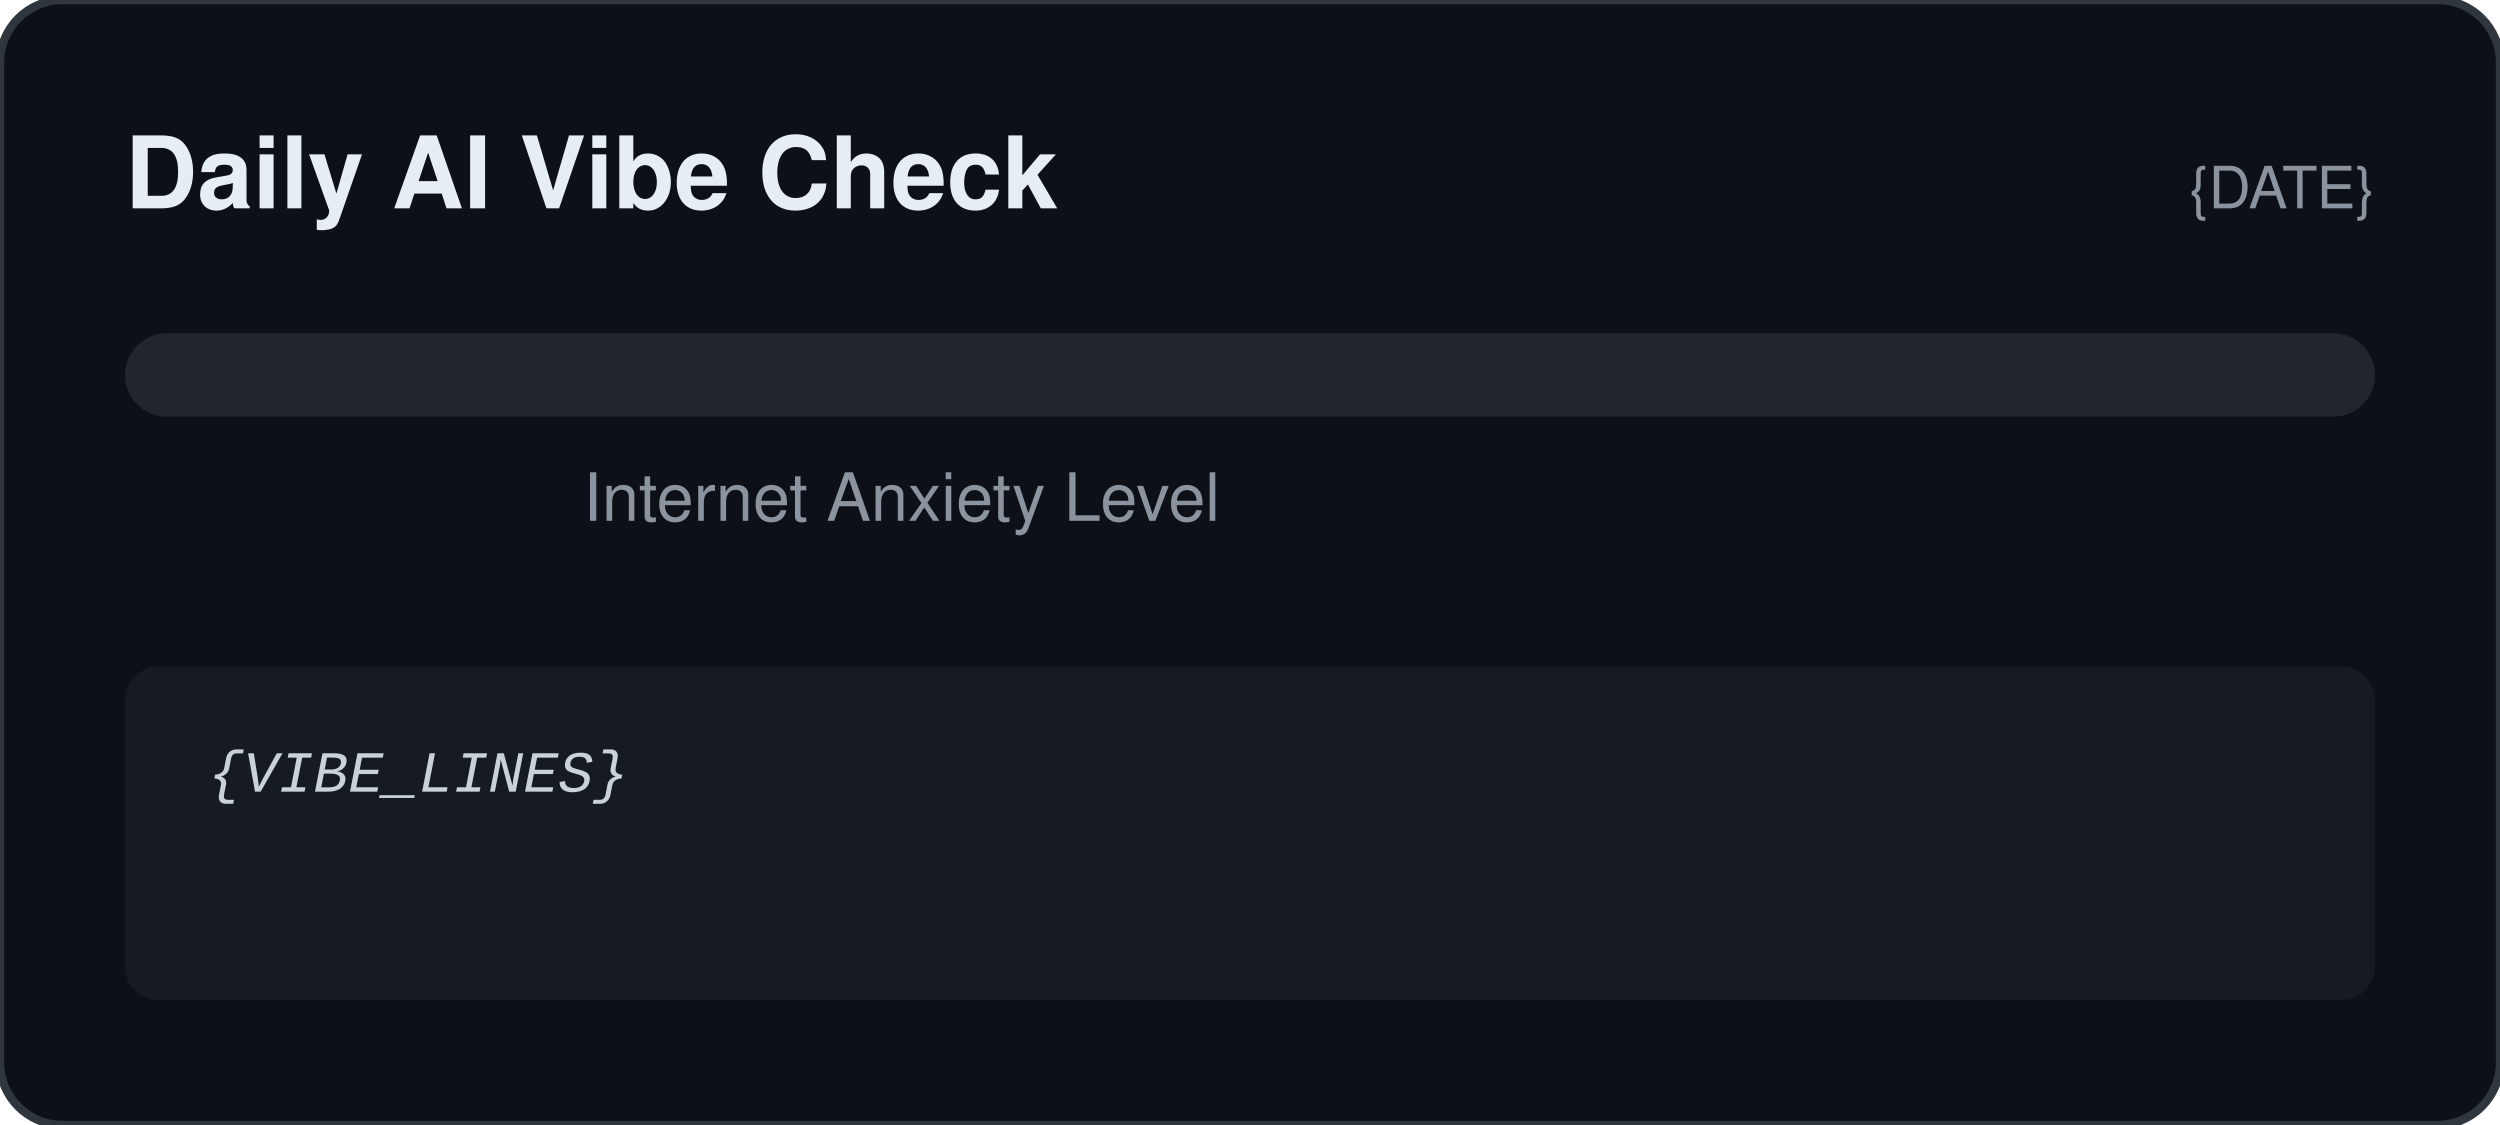
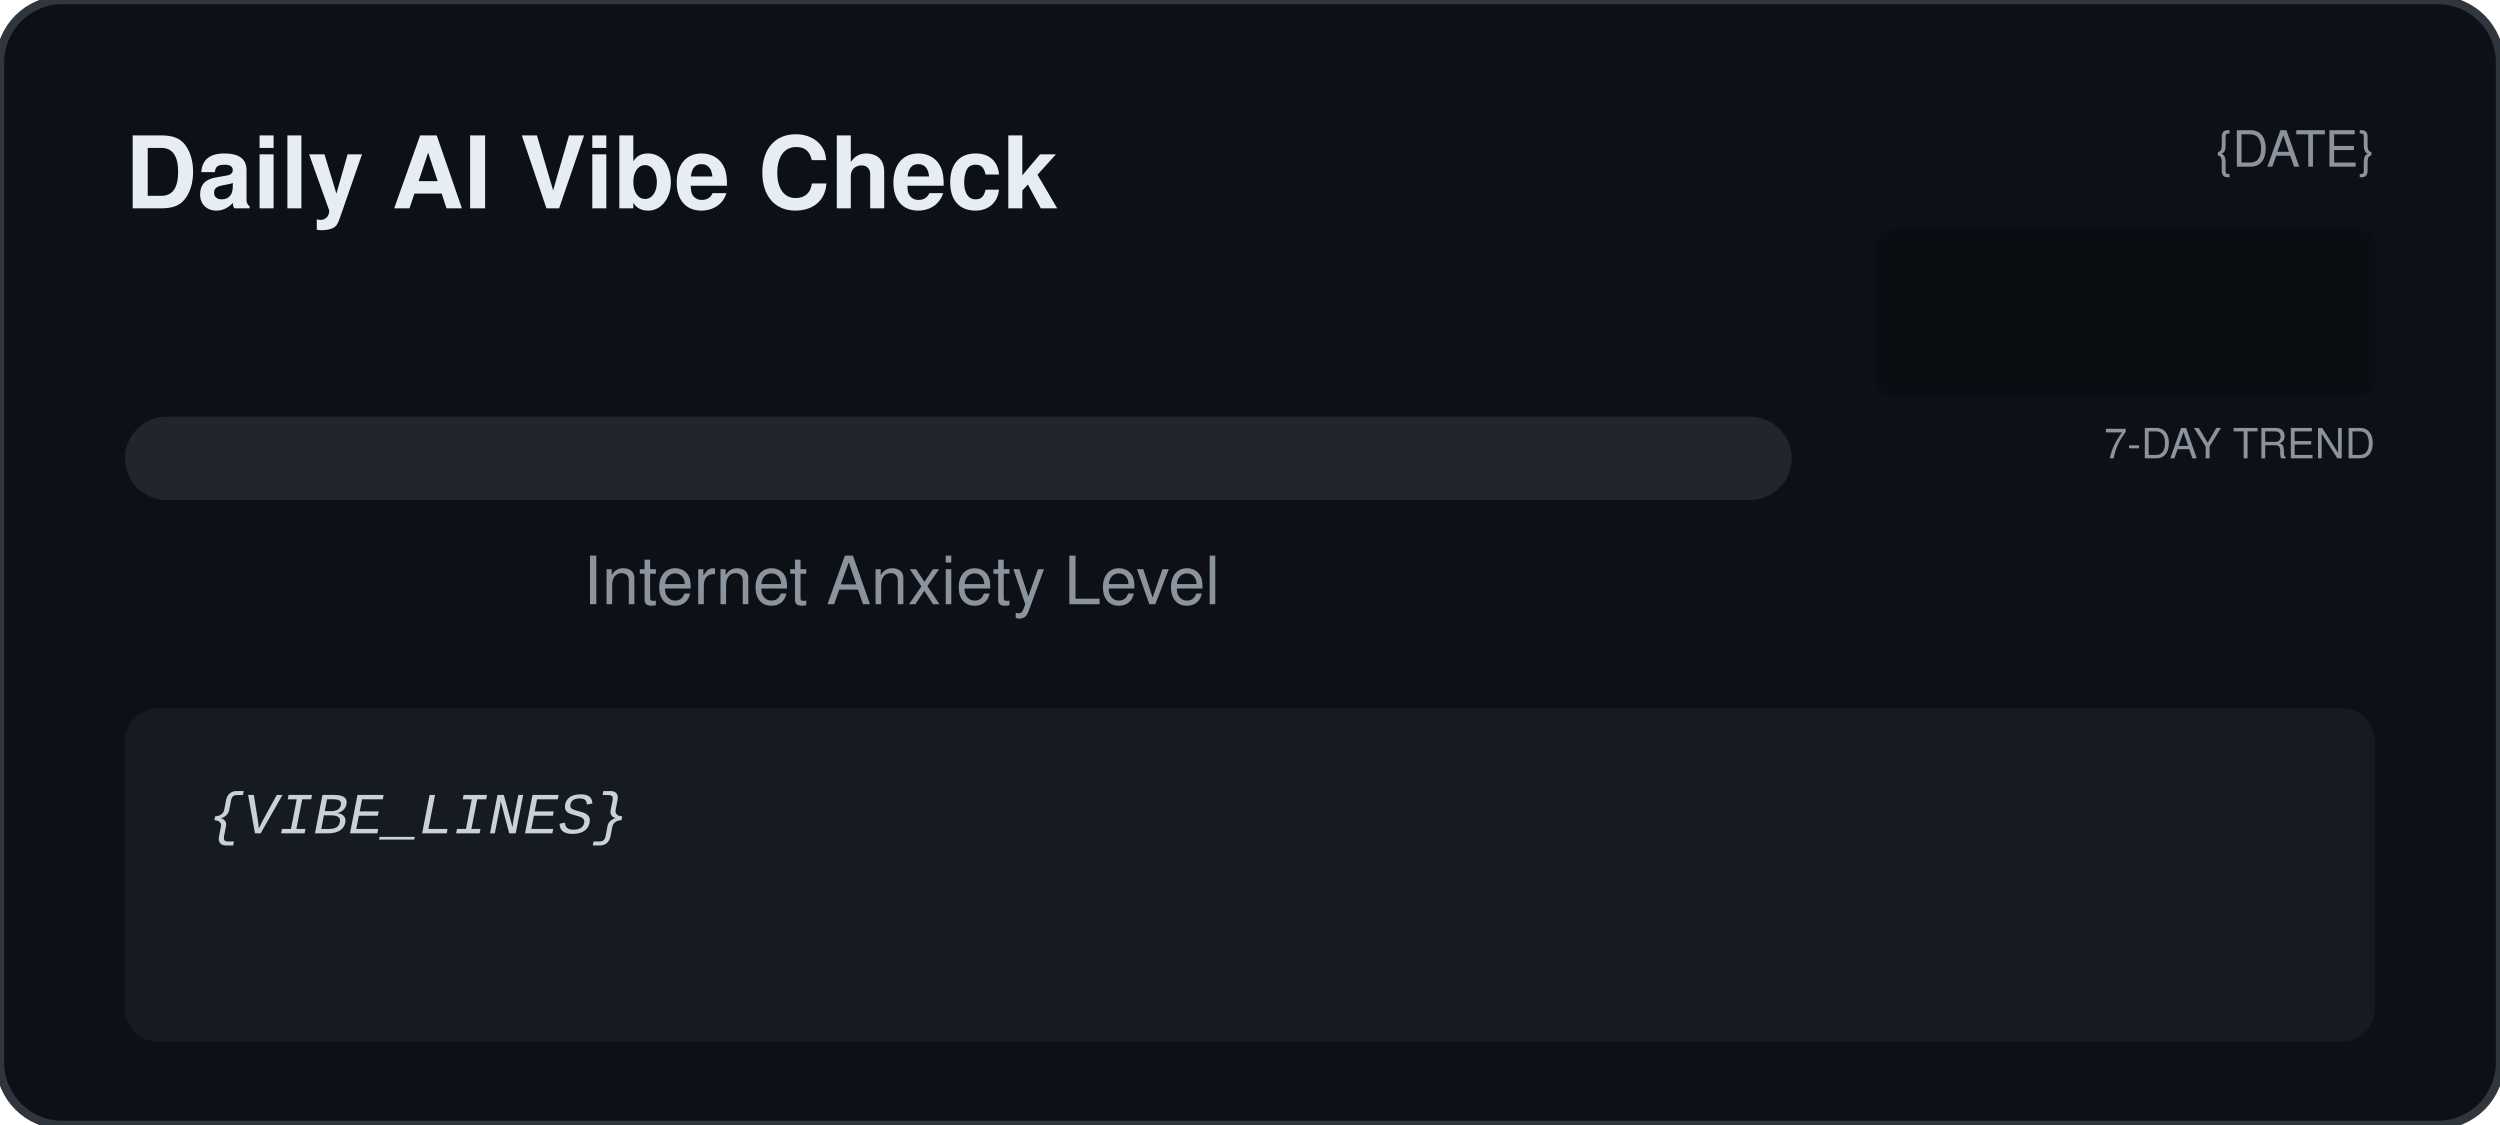
<svg xmlns="http://www.w3.org/2000/svg" width="600" height="270" viewBox="0 0 600 270" fill="none">
  <rect width="600" height="270" rx="15" fill="#0D1117" stroke="#30363D" stroke-width="2" />
  <text x="30" y="50" fill="#E6EDF3" font-family="Segoe UI, Helvetica, sans-serif" font-weight="bold" font-size="24">Daily AI Vibe Check</text>
-   <text x="570" y="50" fill="#8B949E" font-family="Segoe UI, Helvetica, sans-serif" font-size="14" text-anchor="end">{DATE}</text>
-   <rect x="30" y="80" width="540" height="20" rx="10" fill="#21262D" />
-   <rect x="30" y="80" width="{WIDTH}" height="20" rx="10" fill="{COLOR}" />
-   <text x="30" y="130" fill="{COLOR}" font-family="Segoe UI, Helvetica, sans-serif" font-weight="bold" font-size="40">{SCORE}%</text>
-   <text x="140" y="125" fill="#8B949E" font-family="Segoe UI, Helvetica, sans-serif" font-size="16">Internet Anxiety Level</text>
-   <rect x="30" y="160" width="540" height="80" rx="8" fill="#161B22" stroke="{COLOR}" stroke-opacity="0.3" />
-   <text x="50" y="190" fill="#C9D1D9" font-family="Courier New, monospace" font-size="14" font-style="italic">
+   <text x="570" y="40" fill="#8B949E" font-family="Segoe UI, Helvetica, sans-serif" font-size="12" text-anchor="end">{DATE}</text>
+   <rect x="450" y="55" width="120" height="40" fill="#000000" fill-opacity="0.2" rx="4" />
+   <text x="570" y="110" fill="#8B949E" font-family="Segoe UI, Helvetica, sans-serif" font-size="10" text-anchor="end">7-DAY TREND</text>
+   <polyline points="{SPARKLINE_POINTS}" fill="none" stroke="{COLOR}" stroke-width="2" stroke-linecap="round" stroke-linejoin="round" />
+   <rect x="30" y="100" width="400" height="20" rx="10" fill="#21262D" />
+   <rect x="30" y="100" width="{WIDTH}" height="20" rx="10" fill="{COLOR}" />
+   <text x="30" y="150" fill="{COLOR}" font-family="Segoe UI, Helvetica, sans-serif" font-weight="bold" font-size="40">{SCORE}%</text>
+   <text x="140" y="145" fill="#8B949E" font-family="Segoe UI, Helvetica, sans-serif" font-size="16">Internet Anxiety Level</text>
+   <rect x="30" y="170" width="540" height="80" rx="8" fill="#161B22" stroke="{COLOR}" stroke-opacity="0.3" />
+   <text x="50" y="200" fill="#C9D1D9" font-family="Courier New, monospace" font-size="14" font-style="italic">
        {VIBE_LINES}
    </text>
</svg>
